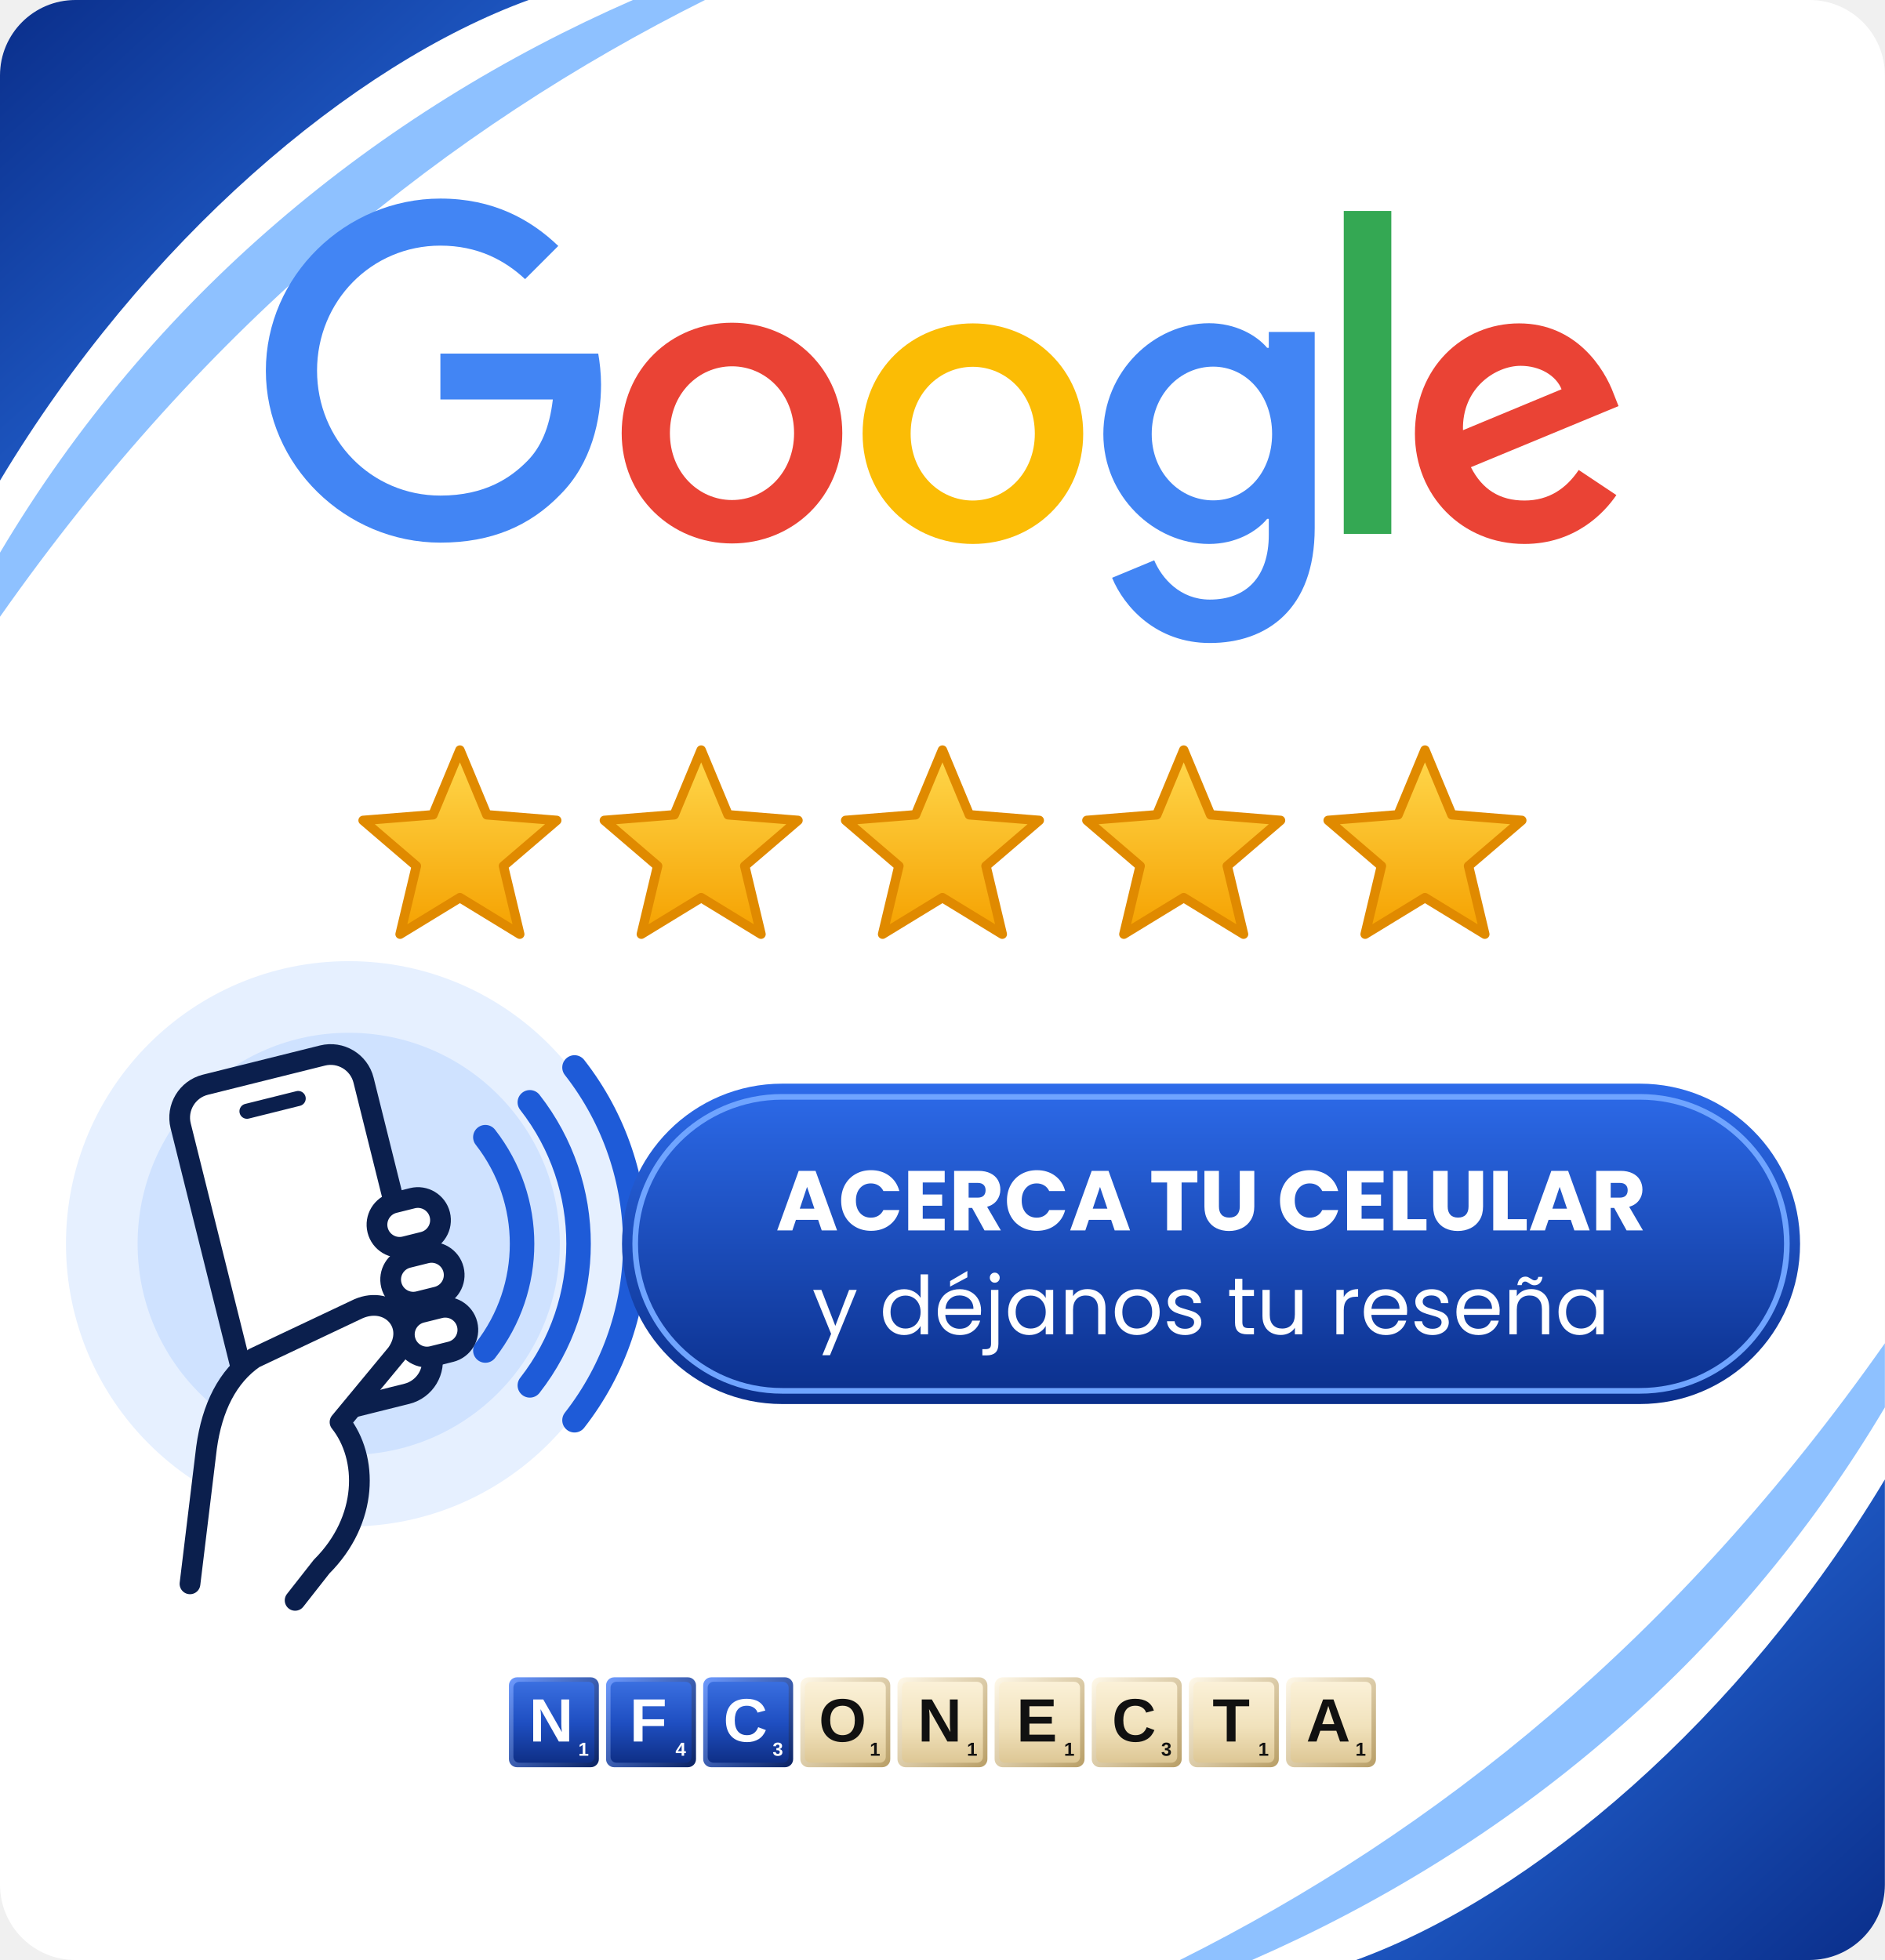
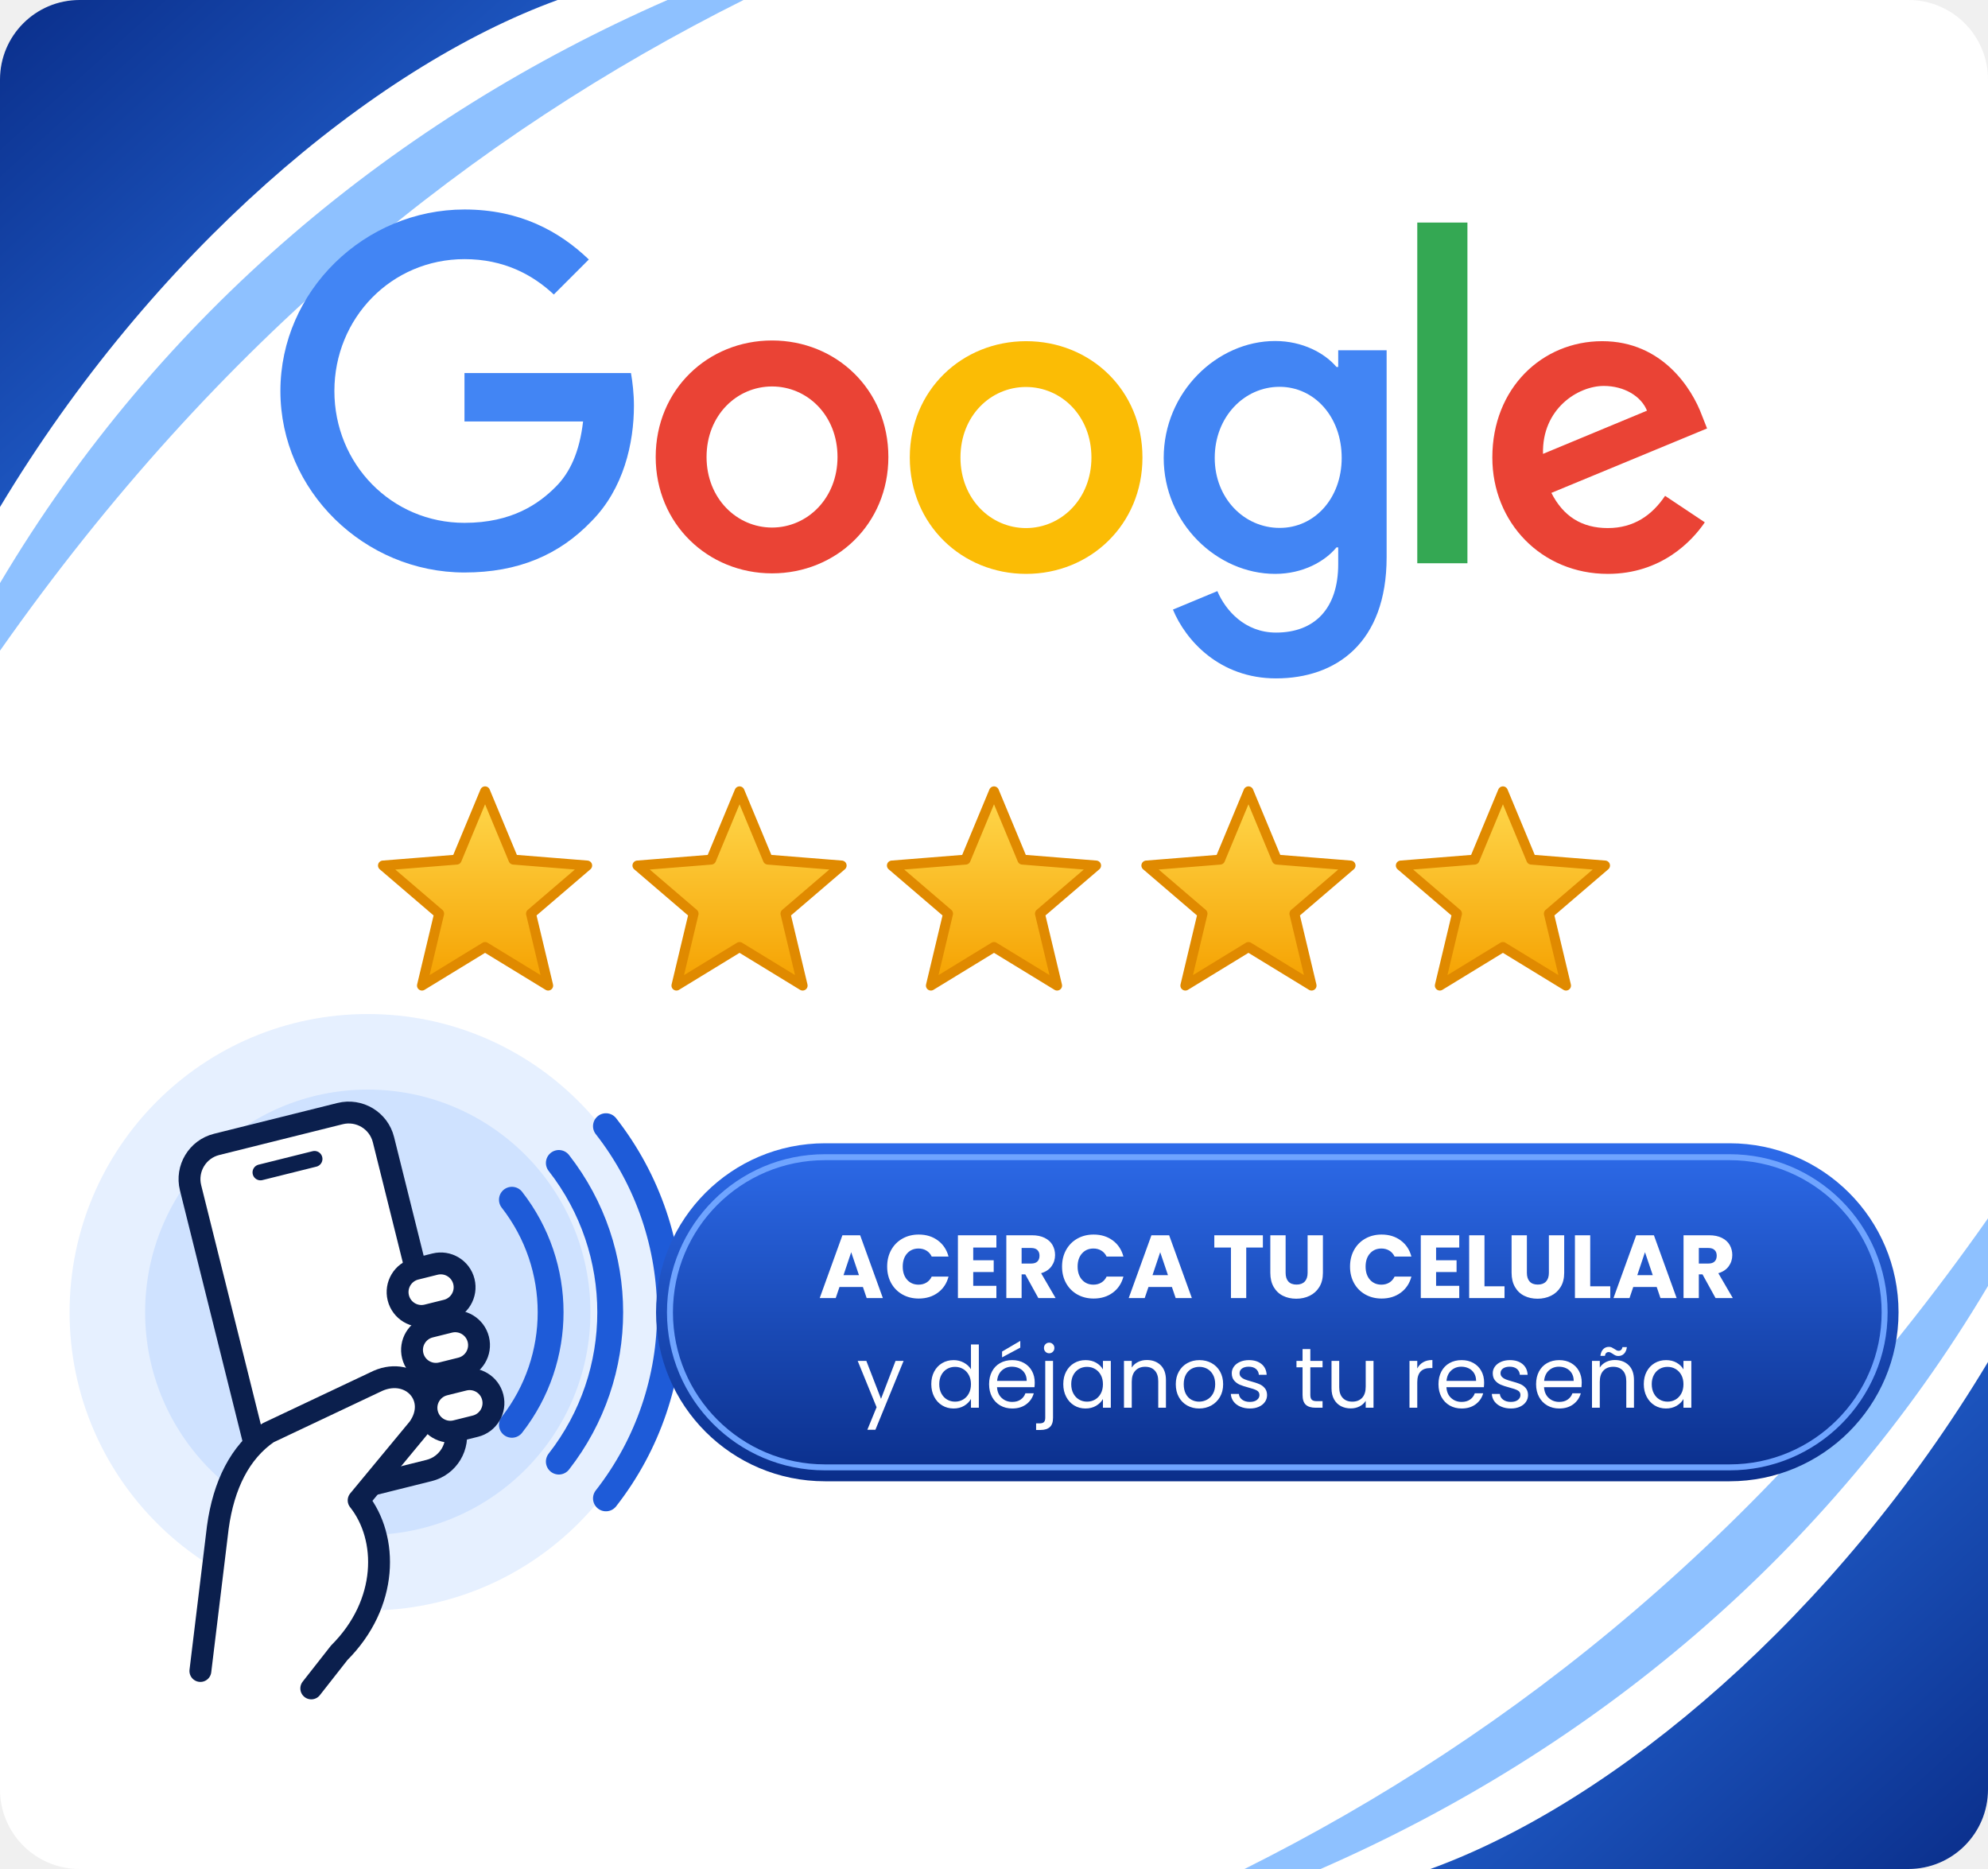
- <svg xmlns="http://www.w3.org/2000/svg" viewBox="0 0 1000 1040" width="1000" height="1040">
+ <svg xmlns="http://www.w3.org/2000/svg" viewBox="0 0 1000 940" width="1000" height="940">
  <defs>
    <linearGradient id="pastilla" x1="0" y1="0" x2="0" y2="1">
      <stop offset="0" stop-color="#2D6BEA" />
      <stop offset="1" stop-color="#0A2E8A" />
    </linearGradient>
    <linearGradient id="estrella" x1="0" y1="0" x2="0" y2="1">
      <stop offset="0" stop-color="#FFD84D" />
      <stop offset="1" stop-color="#F5A100" />
    </linearGradient>
    <linearGradient id="ola" x1="0" y1="0" x2="1" y2="1">
      <stop offset="0" stop-color="#0A2E8A" />
      <stop offset="1" stop-color="#2F7BF2" />
    </linearGradient>
    <clipPath id="recorte">
-       <rect width="1000" height="1040" rx="40" />
+       <rect width="1000" height="940" rx="40" />
    </clipPath>
  </defs>
-   <defs>
-     <linearGradient id="azul" x1="0" y1="0" x2="0" y2="1">
-       <stop offset="0" stop-color="#3A6FE0" />
-       <stop offset="0.5" stop-color="#1F4FC2" />
-       <stop offset="1" stop-color="#0E2F86" />
-     </linearGradient>
-     <linearGradient id="azul-borde" x1="0" y1="0" x2="1" y2="1">
-       <stop offset="0" stop-color="#6E9BFF" />
-       <stop offset="1" stop-color="#0A2263" />
-     </linearGradient>
-     <linearGradient id="marfil" x1="0" y1="0" x2="0" y2="1">
-       <stop offset="0" stop-color="#FBF1D8" />
-       <stop offset="0.55" stop-color="#F1E2BC" />
-       <stop offset="1" stop-color="#DDC795" />
-     </linearGradient>
-     <linearGradient id="marfil-borde" x1="0" y1="0" x2="1" y2="1">
-       <stop offset="0" stop-color="#FFF9EA" />
-       <stop offset="1" stop-color="#B89E66" />
-     </linearGradient>
-   </defs>
-   <rect width="1000" height="1040" rx="40" fill="#FFFFFF" />
+   <rect width="1000" height="940" rx="40" fill="#FFFFFF" />
  <g clip-path="url(#recorte)">
    <g transform="scale(0.85)">
      <path d="M0,0 H330 C220,40 90,150 0,300 Z" fill="url(#ola)" />
      <path d="M0,345 C95,185 235,70 395,0 H440 C280,80 130,200 0,385 Z" fill="#8EC1FF" />
    </g>
-     <g transform="rotate(180 500.0 520.0) scale(0.85)">
+     <g transform="rotate(180 500.0 470.0) scale(0.85)">
      <path d="M0,0 H330 C220,40 90,150 0,300 Z" fill="url(#ola)" />
      <path d="M0,345 C95,185 235,70 395,0 H440 C280,80 130,200 0,385 Z" fill="#8EC1FF" />
    </g>
  </g>
  <g transform="translate(140.0 105) scale(1.40625)">
    <path fill="#EA4335" d="m496.052 102.672l14.204 9.469c-4.61 6.79-15.636 18.44-34.699 18.44c-23.672 0-41.301-18.315-41.301-41.614c0-24.793 17.816-41.613 39.308-41.613c21.616 0 32.206 17.193 35.633 26.475l1.869 4.735l-55.692 23.049c4.236 8.348 10.84 12.584 20.183 12.584c9.345 0 15.823-4.61 20.495-11.525M452.384 87.66l37.19-15.45c-2.056-5.17-8.16-8.845-15.45-8.845c-9.281 0-22.176 8.223-21.74 24.295" />
    <path fill="#34A853" d="M407.407 4.931h17.94v121.85h-17.94z" />
    <path fill="#4285F4" d="M379.125 50.593h17.318V124.6c0 30.711-18.128 43.357-39.558 43.357c-20.183 0-32.33-13.58-36.878-24.606l15.885-6.604c2.865 6.79 9.78 14.827 20.993 14.827c13.767 0 22.24-8.535 22.24-24.482v-5.98h-.623c-4.112 4.983-11.961 9.468-21.928 9.468c-20.807 0-39.87-18.128-39.87-41.488c0-23.486 19.063-41.8 39.870-41.8c9.905 0 17.816 4.423 21.928 9.282h.623zm1.245 38.499c0-14.702-9.78-25.417-22.239-25.417c-12.584 0-23.174 10.715-23.174 25.417c0 14.514 10.59 25.042 23.174 25.042c12.46.063 22.24-10.528 22.24-25.042" />
    <path fill="#EA4335" d="M218.216 88.78c0 23.984-18.688 41.613-41.613 41.613c-22.924 0-41.613-17.691-41.613-41.613c0-24.108 18.689-41.675 41.613-41.675c22.925 0 41.613 17.567 41.613 41.675m-18.19 0c0-14.95-10.84-25.23-23.423-25.23S153.18 73.830 153.18 88.78c0 14.826 10.84 25.23 23.423 25.23c12.584 0 23.423-10.404 23.423-25.23" />
    <path fill="#FBBC05" d="M309.105 88.967c0 23.984-18.689 41.613-41.613 41.613c-22.925 0-41.613-17.63-41.613-41.613c0-24.108 18.688-41.613 41.613-41.613c22.924 0 41.613 17.443 41.613 41.613m-18.253 0c0-14.95-10.839-25.23-23.423-25.23s-23.423 10.28-23.423 25.23c0 14.826 10.84 25.230 23.423 25.23c12.646 0 23.423-10.466 23.423-25.23" />
    <path fill="#4285F4" d="M66.59 112.328c-26.102 0-46.534-21.056-46.534-47.158c0-26.101 20.432-47.157 46.534-47.157c14.079 0 24.357 5.544 31.957 12.646l12.522-12.521C100.479 7.984 86.338.258 66.59.258C30.833.259.744 29.414.744 65.17s30.089 64.912 65.846 64.912c19.312 0 33.889-6.354 45.289-18.19c11.711-11.712 15.324-28.158 15.324-41.489c0-4.174-.498-8.472-1.059-11.649H66.59v17.318h42.423c-1.246 10.84-4.672 18.253-9.718 23.298c-6.105 6.168-15.76 12.958-32.705 12.958" />
  </g>
  <polygon points="244.00,398.00 258.28,432.34 295.36,435.31 267.11,459.51 275.74,495.69 244.00,476.30 212.26,495.69 220.89,459.51 192.64,435.31 229.72,432.34" fill="url(#estrella)" stroke="#E08A00" stroke-width="5" stroke-linejoin="round" />
  <polygon points="372.00,398.00 386.28,432.34 423.36,435.31 395.11,459.51 403.74,495.69 372.00,476.30 340.26,495.69 348.89,459.51 320.64,435.31 357.72,432.34" fill="url(#estrella)" stroke="#E08A00" stroke-width="5" stroke-linejoin="round" />
  <polygon points="500.00,398.00 514.28,432.34 551.36,435.31 523.11,459.51 531.74,495.69 500.00,476.30 468.26,495.69 476.89,459.51 448.64,435.31 485.72,432.34" fill="url(#estrella)" stroke="#E08A00" stroke-width="5" stroke-linejoin="round" />
  <polygon points="628.00,398.00 642.28,432.34 679.36,435.31 651.11,459.51 659.74,495.69 628.00,476.30 596.26,495.69 604.89,459.51 576.64,435.31 613.72,432.34" fill="url(#estrella)" stroke="#E08A00" stroke-width="5" stroke-linejoin="round" />
  <polygon points="756.00,398.00 770.28,432.34 807.36,435.31 779.11,459.51 787.74,495.69 756.00,476.30 724.26,495.69 732.89,459.51 704.64,435.31 741.72,432.34" fill="url(#estrella)" stroke="#E08A00" stroke-width="5" stroke-linejoin="round" />
  <circle cx="185" cy="660.0" r="150" fill="#E6F0FF" />
  <circle cx="185" cy="660.0" r="112" fill="#CFE2FF" />
  <path d="M257.5,603.4 A92,92 0 0 1 257.5,716.6" fill="none" stroke="#1E5BD8" stroke-width="13" stroke-linecap="round" />
  <path d="M281.1,584.9 A122,122 0 0 1 281.1,735.1" fill="none" stroke="#1E5BD8" stroke-width="13" stroke-linecap="round" />
  <path d="M304.8,566.4 A152,152 0 0 1 304.8,753.6" fill="none" stroke="#1E5BD8" stroke-width="13" stroke-linecap="round" />
  <g transform="translate(163 660.0) rotate(-14)">
    <rect x="-50" y="-95" width="100" height="185" rx="18" fill="#FFFFFF" stroke="#0B1F4D" stroke-width="11" stroke-linejoin="round" stroke-linecap="round" />
    <line x1="-14" y1="-76" x2="14" y2="-76" stroke="#0B1F4D" stroke-width="8" stroke-linecap="round" />
    <path d="M-104,160 L-78,92 C-70,72 -58,58 -42,52 L18,40 C36,37 46,56 32,68 L-6,96 C4,118 -4,150 -34,168 L-52,182" fill="#FFFFFF" stroke="#0B1F4D" stroke-width="11" stroke-linejoin="round" stroke-linecap="round" />
    <rect x="38" y="-10" width="34" height="24" rx="12" fill="#FFFFFF" stroke="#0B1F4D" stroke-width="11" stroke-linejoin="round" stroke-linecap="round" />
    <rect x="38" y="20" width="34" height="24" rx="12" fill="#FFFFFF" stroke="#0B1F4D" stroke-width="11" stroke-linejoin="round" stroke-linecap="round" />
    <rect x="38" y="50" width="34" height="24" rx="12" fill="#FFFFFF" stroke="#0B1F4D" stroke-width="11" stroke-linejoin="round" stroke-linecap="round" />
  </g>
  <rect x="330" y="575" width="625" height="170" rx="85.0" fill="url(#pastilla)" />
  <rect x="337" y="582" width="611" height="156" rx="78.0" fill="none" stroke="#6FA4FF" stroke-width="3" />
  <path d="M434.06 647.28H422.27L420.38 652.86H412.33L423.75 621.27H432.67L444.1 652.86H435.95ZM432.08 641.34 428.17 629.78 424.3 641.34ZM462.14 620.91Q467.77 620.91 471.77 623.88Q475.78 626.85 477.13 631.98H468.67Q467.72 630 465.99 628.97Q464.26 627.93 462.05 627.93Q458.5 627.93 456.29 630.41Q454.09 632.88 454.09 637.02Q454.09 641.16 456.29 643.64Q458.5 646.11 462.05 646.11Q464.26 646.11 465.99 645.08Q467.72 644.04 468.67 642.06H477.13Q475.78 647.19 471.77 650.14Q467.77 653.09 462.14 653.09Q457.55 653.09 453.93 651.04Q450.31 648.99 448.28 645.35Q446.26 641.7 446.26 637.02Q446.26 632.34 448.28 628.67Q450.31 625.01 453.93 622.96Q457.55 620.91 462.14 620.91ZM489.55 627.44V633.83H499.85V639.77H489.55V646.7H501.2V652.86H481.85V621.27H501.2V627.44ZM522.31 652.86 515.74 640.94H513.89V652.86H506.2V621.27H519.11Q522.85 621.27 525.48 622.58Q528.11 623.88 529.42 626.15Q530.72 628.43 530.72 631.22Q530.72 634.37 528.94 636.84Q527.17 639.32 523.7 640.35L530.99 652.86ZM513.89 635.49H518.66Q520.78 635.49 521.83 634.46Q522.89 633.42 522.89 631.53Q522.89 629.73 521.83 628.7Q520.78 627.66 518.66 627.66H513.89ZM550.12 620.91Q555.74 620.91 559.75 623.88Q563.75 626.85 565.1 631.98H556.64Q555.7 630 553.96 628.97Q552.23 627.93 550.03 627.93Q546.47 627.93 544.27 630.41Q542.06 632.88 542.06 637.02Q542.06 641.16 544.27 643.64Q546.47 646.11 550.03 646.11Q552.23 646.11 553.96 645.08Q555.7 644.04 556.64 642.06H565.1Q563.75 647.19 559.75 650.14Q555.74 653.09 550.12 653.09Q545.53 653.09 541.9 651.04Q538.28 648.99 536.26 645.35Q534.23 641.7 534.23 637.02Q534.23 632.34 536.26 628.67Q538.28 625.01 541.9 622.96Q545.53 620.91 550.12 620.91ZM589.49 647.28H577.7L575.81 652.86H567.76L579.19 621.27H588.1L599.53 652.86H591.38ZM587.51 641.34 583.6 629.78 579.73 641.34ZM635.25 621.27V627.44H626.88V652.86H619.19V627.44H610.82V621.27ZM646.69 621.27V640.17Q646.69 643.01 648.08 644.54Q649.48 646.07 652.18 646.07Q654.88 646.07 656.32 644.54Q657.75 643.01 657.75 640.17V621.27H665.45V640.13Q665.45 644.36 663.65 647.28Q661.85 650.21 658.81 651.69Q655.78 653.18 652.04 653.18Q648.31 653.18 645.36 651.71Q642.41 650.25 640.7 647.3Q638.99 644.36 638.99 640.13V621.27ZM694.97 620.91Q700.6 620.91 704.6 623.88Q708.61 626.85 709.96 631.98H701.5Q700.55 630 698.82 628.97Q697.09 627.93 694.88 627.93Q691.33 627.93 689.12 630.41Q686.92 632.88 686.92 637.02Q686.92 641.16 689.12 643.64Q691.33 646.11 694.88 646.11Q697.09 646.11 698.82 645.08Q700.55 644.04 701.5 642.06H709.96Q708.61 647.19 704.6 650.14Q700.6 653.09 694.97 653.09Q690.38 653.09 686.76 651.04Q683.13 648.99 681.11 645.35Q679.09 641.7 679.09 637.02Q679.09 632.34 681.11 628.67Q683.13 625.01 686.76 622.96Q690.38 620.91 694.97 620.91ZM722.38 627.44V633.83H732.68V639.77H722.38V646.7H734.03V652.86H714.68V621.27H734.03V627.44ZM746.72 646.92H756.8V652.86H739.02V621.27H746.72ZM768.05 621.27V640.17Q768.05 643.01 769.45 644.54Q770.84 646.07 773.54 646.07Q776.24 646.07 777.68 644.54Q779.12 643.01 779.12 640.17V621.27H786.82V640.13Q786.82 644.36 785.02 647.28Q783.22 650.21 780.18 651.69Q777.14 653.18 773.41 653.18Q769.67 653.18 766.72 651.71Q763.78 650.25 762.07 647.3Q760.36 644.36 760.36 640.13V621.27ZM799.91 646.92H809.99V652.86H792.22V621.27H799.91ZM833.35 647.28H821.56L819.67 652.86H811.61L823.04 621.27H831.95L843.38 652.86H835.24ZM831.37 641.34 827.45 629.78 823.58 641.34ZM862.96 652.86 856.39 640.94H854.54V652.86H846.85V621.27H859.76Q863.5 621.27 866.13 622.58Q868.76 623.88 870.07 626.15Q871.37 628.43 871.37 631.22Q871.37 634.37 869.59 636.84Q867.82 639.32 864.35 640.35L871.64 652.86ZM854.54 635.49H859.31Q861.43 635.49 862.48 634.46Q863.54 633.42 863.54 631.53Q863.54 629.73 862.48 628.7Q861.43 627.66 859.31 627.66H854.54ZM454.53 684.44 440.34 719.1H436.29L440.94 707.75L431.43 684.44H435.78L443.17 703.53L450.48 684.44ZM479.68 684.06Q482.43 684.06 484.8 685.32Q487.16 686.59 488.41 688.66V676.19H492.37V708.01H488.41V703.58Q487.25 705.68 484.97 707.04Q482.69 708.39 479.64 708.39Q476.5 708.39 473.94 706.85Q471.38 705.3 469.92 702.5Q468.46 699.71 468.46 696.14Q468.46 692.53 469.92 689.8Q471.38 687.07 473.94 685.56Q476.5 684.06 479.68 684.06ZM480.41 687.45Q478.22 687.45 476.41 688.48Q474.61 689.52 473.53 691.49Q472.46 693.47 472.46 696.14Q472.46 698.85 473.53 700.85Q474.61 702.85 476.41 703.9Q478.22 704.95 480.41 704.95Q482.6 704.95 484.43 703.9Q486.26 702.85 487.33 700.85Q488.41 698.85 488.41 696.18Q488.41 693.52 487.33 691.54Q486.26 689.56 484.43 688.51Q482.6 687.45 480.41 687.45ZM520.36 697.69H501.52Q501.74 701.17 503.91 703.13Q506.08 705.08 509.18 705.08Q511.72 705.08 513.41 703.9Q515.11 702.72 515.8 700.74H520.01Q519.07 704.14 516.23 706.27Q513.39 708.39 509.18 708.39Q505.82 708.39 503.18 706.89Q500.54 705.38 499.03 702.61Q497.53 699.84 497.53 696.18Q497.53 692.53 498.99 689.77Q500.45 687.02 503.09 685.54Q505.74 684.06 509.18 684.06Q512.53 684.06 515.11 685.52Q517.69 686.98 519.09 689.54Q520.49 692.1 520.49 695.32Q520.49 696.44 520.36 697.69ZM509.01 687.37Q506.04 687.37 503.95 689.26Q501.87 691.15 501.57 694.5H516.45Q516.45 692.27 515.46 690.66Q514.47 689.04 512.77 688.21Q511.07 687.37 509.01 687.37ZM513.22 677.78 504.06 682.68V679.76L513.22 674.38ZM525.13 677.95Q525.13 676.83 525.88 676.06Q526.64 675.28 527.75 675.28Q528.87 675.28 529.62 676.06Q530.38 676.83 530.38 677.95Q530.38 679.07 529.62 679.84Q528.87 680.62 527.75 680.62Q526.64 680.62 525.88 679.84Q525.13 679.07 525.13 677.95ZM529.69 713.12Q529.69 716.26 528.1 717.72Q526.51 719.19 523.45 719.19H521.18V715.88H522.81Q524.44 715.88 525.11 715.23Q525.78 714.59 525.78 713.04V684.44H529.69ZM546.03 684.06Q549.13 684.06 551.4 685.39Q553.68 686.72 554.8 688.74V684.44H558.76V708.01H554.8V703.62Q553.64 705.68 551.34 707.04Q549.04 708.39 545.99 708.39Q542.85 708.39 540.31 706.85Q537.77 705.3 536.31 702.5Q534.85 699.71 534.85 696.14Q534.85 692.53 536.31 689.8Q537.77 687.07 540.33 685.56Q542.89 684.06 546.03 684.06ZM546.8 687.45Q544.61 687.45 542.8 688.48Q541 689.52 539.92 691.49Q538.85 693.47 538.85 696.14Q538.85 698.85 539.92 700.85Q541 702.85 542.8 703.9Q544.61 704.95 546.8 704.95Q549 704.95 550.82 703.9Q552.65 702.85 553.73 700.85Q554.8 698.85 554.8 696.18Q554.8 693.52 553.73 691.54Q552.65 689.56 550.82 688.51Q549 687.45 546.8 687.45ZM586.49 694.12V708.01H582.62V694.68Q582.62 691.15 580.86 689.28Q579.1 687.41 576.04 687.41Q572.95 687.41 571.12 689.35Q569.29 691.28 569.29 694.98V708.01H565.38V684.44H569.29V687.8Q570.45 685.99 572.45 685Q574.45 684.01 576.86 684.01Q581.16 684.01 583.83 686.61Q586.49 689.22 586.49 694.12ZM591.44 696.18Q591.44 692.57 593.01 689.8Q594.58 687.02 597.29 685.54Q599.99 684.06 603.35 684.06Q606.7 684.06 609.41 685.54Q612.12 687.02 613.69 689.77Q615.26 692.53 615.26 696.18Q615.26 699.84 613.65 702.61Q612.03 705.38 609.28 706.89Q606.53 708.39 603.18 708.39Q599.87 708.39 597.18 706.89Q594.49 705.38 592.96 702.61Q591.44 699.84 591.44 696.18ZM611.26 696.18Q611.26 693.34 610.14 691.37Q609.02 689.39 607.22 688.42Q605.41 687.45 603.31 687.45Q601.16 687.45 599.37 688.42Q597.59 689.39 596.51 691.37Q595.44 693.34 595.44 696.18Q595.44 699.06 596.49 701.04Q597.54 703.02 599.31 703.99Q601.07 704.95 603.18 704.95Q605.28 704.95 607.13 703.96Q608.98 702.98 610.12 701Q611.26 699.02 611.26 696.18ZM619.13 701.08H623.17Q623.34 702.85 624.83 703.96Q626.31 705.08 628.72 705.08Q630.95 705.08 632.24 704.09Q633.53 703.1 633.53 701.6Q633.53 700.05 632.16 699.3Q630.78 698.55 627.9 697.82Q625.28 697.13 623.62 696.42Q621.97 695.71 620.78 694.31Q619.6 692.91 619.6 690.63Q619.6 688.83 620.68 687.32Q621.75 685.82 623.73 684.94Q625.71 684.06 628.25 684.06Q632.16 684.06 634.57 686.03Q636.97 688.01 637.15 691.45H633.23Q633.1 689.6 631.75 688.48Q630.4 687.37 628.12 687.37Q626.01 687.37 624.76 688.27Q623.52 689.17 623.52 690.63Q623.52 691.8 624.27 692.55Q625.02 693.3 626.16 693.75Q627.3 694.2 629.32 694.76Q631.86 695.45 633.45 696.12Q635.04 696.78 636.18 698.12Q637.32 699.45 637.36 701.6Q637.36 703.53 636.29 705.08Q635.21 706.63 633.25 707.51Q631.3 708.39 628.76 708.39Q626.05 708.39 623.9 707.47Q621.75 706.54 620.51 704.89Q619.26 703.23 619.13 701.08ZM659.12 687.67V701.56Q659.12 703.28 659.85 703.99Q660.58 704.7 662.39 704.7H665.27V708.01H661.74Q658.47 708.01 656.84 706.5Q655.21 705 655.21 701.56V687.67H652.15V684.44H655.21V678.51H659.12V684.44H665.27V687.67ZM690.9 684.44V708.01H686.98V704.52Q685.87 706.33 683.87 707.34Q681.87 708.35 679.46 708.35Q676.71 708.35 674.51 707.21Q672.32 706.07 671.05 703.79Q669.78 701.51 669.78 698.25V684.44H673.65V697.73Q673.65 701.21 675.42 703.08Q677.18 704.95 680.23 704.95Q683.37 704.95 685.18 703.02Q686.98 701.08 686.98 697.39V684.44ZM720.52 684.01V688.05H719.49Q712.91 688.05 712.91 695.19V708.01H709V684.44H712.91V688.27Q713.94 686.25 715.86 685.13Q717.77 684.01 720.52 684.01ZM746.41 697.69H727.58Q727.79 701.17 729.96 703.13Q732.13 705.08 735.23 705.08Q737.77 705.08 739.46 703.9Q741.16 702.72 741.85 700.74H746.07Q745.12 704.14 742.28 706.27Q739.44 708.39 735.23 708.39Q731.88 708.39 729.23 706.89Q726.59 705.38 725.08 702.61Q723.58 699.84 723.58 696.18Q723.58 692.53 725.04 689.77Q726.5 687.02 729.14 685.54Q731.79 684.06 735.23 684.06Q738.58 684.06 741.16 685.52Q743.74 686.98 745.14 689.54Q746.54 692.1 746.54 695.32Q746.54 696.44 746.41 697.69ZM735.06 687.37Q732.09 687.37 730 689.26Q727.92 691.15 727.62 694.5H742.5Q742.5 692.27 741.51 690.66Q740.52 689.04 738.82 688.21Q737.12 687.37 735.06 687.37ZM750.41 701.08H754.45Q754.62 702.85 756.11 703.96Q757.59 705.08 760 705.08Q762.23 705.08 763.52 704.09Q764.81 703.1 764.81 701.6Q764.81 700.05 763.44 699.3Q762.06 698.55 759.18 697.82Q756.56 697.13 754.9 696.42Q753.25 695.71 752.06 694.31Q750.88 692.91 750.88 690.63Q750.88 688.83 751.96 687.32Q753.03 685.82 755.01 684.94Q756.99 684.06 759.52 684.06Q763.44 684.06 765.85 686.03Q768.25 688.01 768.43 691.45H764.51Q764.38 689.6 763.03 688.48Q761.67 687.37 759.4 687.37Q757.29 687.37 756.04 688.27Q754.79 689.17 754.79 690.63Q754.79 691.8 755.55 692.55Q756.3 693.3 757.44 693.75Q758.58 694.2 760.6 694.76Q763.14 695.45 764.73 696.12Q766.32 696.78 767.46 698.12Q768.6 699.45 768.64 701.6Q768.64 703.53 767.57 705.08Q766.49 706.63 764.53 707.51Q762.58 708.39 760.04 708.39Q757.33 708.39 755.18 707.47Q753.03 706.54 751.78 704.89Q750.54 703.23 750.41 701.08ZM795.52 697.69H776.68Q776.9 701.17 779.07 703.13Q781.24 705.08 784.34 705.08Q786.87 705.08 788.57 703.9Q790.27 702.72 790.96 700.74H795.17Q794.23 704.14 791.39 706.27Q788.55 708.39 784.34 708.39Q780.98 708.39 778.34 706.89Q775.69 705.38 774.19 702.61Q772.68 699.84 772.68 696.18Q772.68 692.53 774.14 689.77Q775.61 687.02 778.25 685.54Q780.9 684.06 784.34 684.06Q787.69 684.06 790.27 685.52Q792.85 686.98 794.25 689.54Q795.64 692.1 795.64 695.32Q795.64 696.44 795.52 697.69ZM784.16 687.37Q781.2 687.37 779.11 689.26Q777.03 691.15 776.72 694.5H791.6Q791.6 692.27 790.61 690.66Q789.62 689.04 787.93 688.21Q786.23 687.37 784.16 687.37ZM821.92 694.12V708.01H818.05V694.68Q818.05 691.15 816.28 689.28Q814.52 687.41 811.47 687.41Q808.37 687.41 806.54 689.35Q804.72 691.28 804.72 694.98V708.01H800.8V684.44H804.72V687.8Q805.88 685.99 807.88 685Q809.88 684.01 812.29 684.01Q816.59 684.01 819.25 686.61Q821.92 689.22 821.92 694.12ZM809.32 677.39Q810.14 677.39 810.72 677.67Q811.3 677.95 812.11 678.47Q812.72 678.9 813.19 679.13Q813.66 679.37 814.22 679.37Q814.95 679.37 815.47 678.9Q815.98 678.42 816.11 677.52H818.35Q818.09 679.67 816.93 680.83Q815.77 681.99 814.05 681.99Q813.23 681.99 812.61 681.71Q811.98 681.43 811.21 680.87Q810.52 680.44 810.11 680.23Q809.71 680.01 809.15 680.01Q808.42 680.01 807.92 680.49Q807.43 680.96 807.3 681.91H805.02Q805.32 679.71 806.46 678.55Q807.6 677.39 809.32 677.39ZM838.04 684.06Q841.14 684.06 843.42 685.39Q845.7 686.72 846.81 688.74V684.44H850.77V708.01H846.81V703.62Q845.65 705.68 843.35 707.04Q841.05 708.39 838 708.39Q834.86 708.39 832.32 706.85Q829.79 705.3 828.32 702.5Q826.86 699.71 826.86 696.14Q826.86 692.53 828.32 689.8Q829.79 687.07 832.34 685.56Q834.9 684.06 838.04 684.06ZM838.82 687.45Q836.62 687.45 834.82 688.48Q833.01 689.52 831.94 691.49Q830.86 693.47 830.86 696.14Q830.86 698.85 831.94 700.85Q833.01 702.85 834.82 703.9Q836.62 704.95 838.82 704.95Q841.01 704.95 842.84 703.9Q844.66 702.85 845.74 700.85Q846.81 698.85 846.81 696.18Q846.81 693.52 845.74 691.54Q844.66 689.56 842.84 688.51Q841.01 687.45 838.82 687.45Z" fill="#FFFFFF" />
-   <g transform="translate(270.0 890) scale(0.47718)">
-     <g>
-       <rect x="0.0" y="0" width="100.0" height="100.0" rx="9.0" fill="url(#azul-borde)" />
-       <rect x="5.0" y="5.0" width="90.0" height="90.0" rx="6.5" fill="url(#azul)" />
-       <path d="M55.48 71.39 35.1 35.37Q35.69 40.61 35.69 43.8V71.39H27V24.61H38.18L58.87 60.93Q58.27 55.92 58.27 51.8V24.61H66.97V71.39ZM78.48 87.22V85.08H82.06V75.23L78.6 77.39V75.12L82.22 72.78H84.94V85.08H88.26V87.22Z" fill="#FFFFFF" />
-     </g>
-     <g>
-       <rect x="108.0" y="0" width="100.0" height="100.0" rx="9.0" fill="url(#azul-borde)" />
-       <rect x="113.0" y="5.0" width="90.0" height="90.0" rx="6.5" fill="url(#azul)" />
-       <path d="M148.58 32.18V46.66H172.51V54.23H148.58V71.39H138.78V24.61H173.28V32.18ZM194.8 84.28V87.22H192.05V84.28H185.48V82.12L191.58 72.78H194.8V82.14H196.73V84.28ZM192.05 77.41Q192.05 76.86 192.09 76.21Q192.12 75.57 192.14 75.38Q191.88 75.95 191.18 77.04L187.83 82.14H192.05Z" fill="#FFFFFF" />
-     </g>
-     <g>
-       <rect x="216.0" y="0" width="100.0" height="100.0" rx="9.0" fill="url(#azul-borde)" />
-       <rect x="221.0" y="5.0" width="90.0" height="90.0" rx="6.5" fill="url(#azul)" />
-       <path d="M264.84 64.35Q273.71 64.35 277.16 55.45L285.69 58.67Q282.94 65.45 277.61 68.75Q272.28 72.06 264.84 72.06Q253.55 72.06 247.39 65.66Q241.24 59.27 241.24 47.78Q241.24 36.26 247.18 30.09Q253.12 23.91 264.41 23.91Q272.65 23.91 277.83 27.21Q283 30.52 285.1 36.93L276.46 39.28Q275.37 35.76 272.16 33.69Q268.96 31.61 264.61 31.61Q257.97 31.61 254.53 35.73Q251.1 39.85 251.1 47.78Q251.1 55.85 254.63 60.1Q258.17 64.35 264.84 64.35ZM304.08 83.21Q304.08 85.24 302.75 86.35Q301.41 87.46 298.95 87.46Q296.63 87.46 295.25 86.39Q293.88 85.32 293.64 83.3L296.57 83.04Q296.85 85.12 298.94 85.12Q299.98 85.12 300.55 84.61Q301.13 84.1 301.13 83.04Q301.13 82.08 300.43 81.56Q299.73 81.05 298.36 81.05H297.35V78.72H298.3Q299.54 78.72 300.16 78.22Q300.79 77.71 300.79 76.76Q300.79 75.87 300.29 75.37Q299.79 74.86 298.84 74.86Q297.95 74.86 297.4 75.35Q296.85 75.84 296.77 76.74L293.89 76.54Q294.11 74.67 295.44 73.62Q296.76 72.56 298.89 72.56Q301.16 72.56 302.44 73.58Q303.71 74.6 303.71 76.41Q303.71 77.76 302.92 78.63Q302.12 79.5 300.63 79.79V79.83Q302.29 80.03 303.18 80.92Q304.08 81.82 304.08 83.21Z" fill="#FFFFFF" />
-     </g>
-     <g>
-       <rect x="324.0" y="0" width="100.0" height="100.0" rx="9.0" fill="url(#marfil-borde)" />
-       <rect x="329.0" y="5.0" width="90.0" height="90.0" rx="6.5" fill="url(#marfil)" />
-       <path d="M394.59 47.78Q394.59 55.09 391.7 60.63Q388.81 66.18 383.43 69.12Q378.06 72.06 370.88 72.06Q359.86 72.06 353.6 65.56Q347.34 59.07 347.34 47.78Q347.34 36.53 353.58 30.22Q359.83 23.91 370.95 23.91Q382.07 23.91 388.33 30.29Q394.59 36.66 394.59 47.78ZM384.6 47.78Q384.6 40.21 381.01 35.91Q377.42 31.61 370.95 31.61Q364.38 31.61 360.79 35.88Q357.2 40.15 357.2 47.78Q357.2 55.49 360.87 59.92Q364.54 64.35 370.88 64.35Q377.46 64.35 381.03 60.04Q384.6 55.72 384.6 47.78ZM402.48 87.22V85.08H406.06V75.23L402.6 77.39V75.12L406.22 72.78H408.94V85.08H412.26V87.22Z" fill="#111111" />
-     </g>
-     <g>
-       <rect x="432.0" y="0" width="100.0" height="100.0" rx="9.0" fill="url(#marfil-borde)" />
-       <rect x="437.0" y="5.0" width="90.0" height="90.0" rx="6.5" fill="url(#marfil)" />
-       <path d="M487.48 71.39 467.1 35.37Q467.69 40.61 467.69 43.8V71.39H459V24.61H470.18L490.87 60.93Q490.27 55.92 490.27 51.8V24.61H498.97V71.39ZM510.48 87.22V85.08H514.06V75.23L510.6 77.39V75.12L514.22 72.78H516.94V85.08H520.26V87.22Z" fill="#111111" />
-     </g>
-     <g>
-       <rect x="540.0" y="0" width="100.0" height="100.0" rx="9.0" fill="url(#marfil-borde)" />
-       <rect x="545.0" y="5.0" width="90.0" height="90.0" rx="6.5" fill="url(#marfil)" />
-       <path d="M568.87 71.39V24.61H605.66V32.18H578.67V43.93H603.63V51.5H578.67V63.82H607.02V71.39ZM618.48 87.22V85.08H622.06V75.23L618.6 77.39V75.12L622.22 72.78H624.94V85.08H628.26V87.22Z" fill="#111111" />
-     </g>
-     <g>
-       <rect x="648.0" y="0" width="100.0" height="100.0" rx="9.0" fill="url(#marfil-borde)" />
-       <rect x="653.0" y="5.0" width="90.0" height="90.0" rx="6.5" fill="url(#marfil)" />
-       <path d="M696.84 64.35Q705.71 64.35 709.16 55.45L717.69 58.67Q714.94 65.45 709.61 68.75Q704.28 72.06 696.84 72.06Q685.55 72.06 679.39 65.66Q673.24 59.27 673.24 47.78Q673.24 36.26 679.18 30.09Q685.12 23.91 696.41 23.91Q704.65 23.91 709.83 27.21Q715 30.52 717.1 36.93L708.46 39.28Q707.37 35.76 704.16 33.69Q700.96 31.61 696.61 31.61Q689.97 31.61 686.53 35.73Q683.1 39.85 683.1 47.78Q683.1 55.85 686.63 60.1Q690.17 64.35 696.84 64.35ZM736.08 83.21Q736.08 85.24 734.75 86.35Q733.41 87.46 730.95 87.46Q728.63 87.46 727.25 86.39Q725.88 85.32 725.64 83.3L728.57 83.04Q728.85 85.12 730.94 85.12Q731.98 85.12 732.55 84.61Q733.13 84.1 733.13 83.04Q733.13 82.08 732.43 81.56Q731.73 81.05 730.36 81.05H729.35V78.72H730.3Q731.54 78.72 732.16 78.22Q732.79 77.71 732.79 76.76Q732.79 75.87 732.29 75.37Q731.79 74.86 730.84 74.86Q729.95 74.86 729.4 75.35Q728.85 75.84 728.77 76.74L725.89 76.54Q726.11 74.67 727.44 73.62Q728.76 72.56 730.89 72.56Q733.16 72.56 734.44 73.58Q735.71 74.6 735.71 76.41Q735.71 77.76 734.92 78.63Q734.12 79.5 732.63 79.79V79.83Q734.29 80.03 735.18 80.92Q736.08 81.82 736.08 83.21Z" fill="#111111" />
-     </g>
-     <g>
-       <rect x="756.0" y="0" width="100.0" height="100.0" rx="9.0" fill="url(#marfil-borde)" />
-       <rect x="761.0" y="5.0" width="90.0" height="90.0" rx="6.5" fill="url(#marfil)" />
-       <path d="M807.9 32.18V71.39H798.1V32.18H783V24.61H823.04V32.18ZM834.48 87.22V85.08H838.06V75.23L834.6 77.39V75.12L838.22 72.78H840.94V85.08H844.26V87.22Z" fill="#111111" />
-     </g>
-     <g>
-       <rect x="864.0" y="0" width="100.0" height="100.0" rx="9.0" fill="url(#marfil-borde)" />
-       <rect x="869.0" y="5.0" width="90.0" height="90.0" rx="6.5" fill="url(#marfil)" />
-       <path d="M924.07 71.39 919.92 59.44H902.08L897.93 71.39H888.14L905.21 24.61H916.76L933.76 71.39ZM910.98 31.81 910.78 32.54Q910.45 33.74 909.99 35.27Q909.52 36.79 904.28 52.07H917.72L913.11 38.62L911.68 34.1ZM942.48 87.22V85.08H946.06V75.23L942.6 77.39V75.12L946.22 72.78H948.94V85.08H952.26V87.22Z" fill="#111111" />
-     </g>
-   </g>
</svg>
